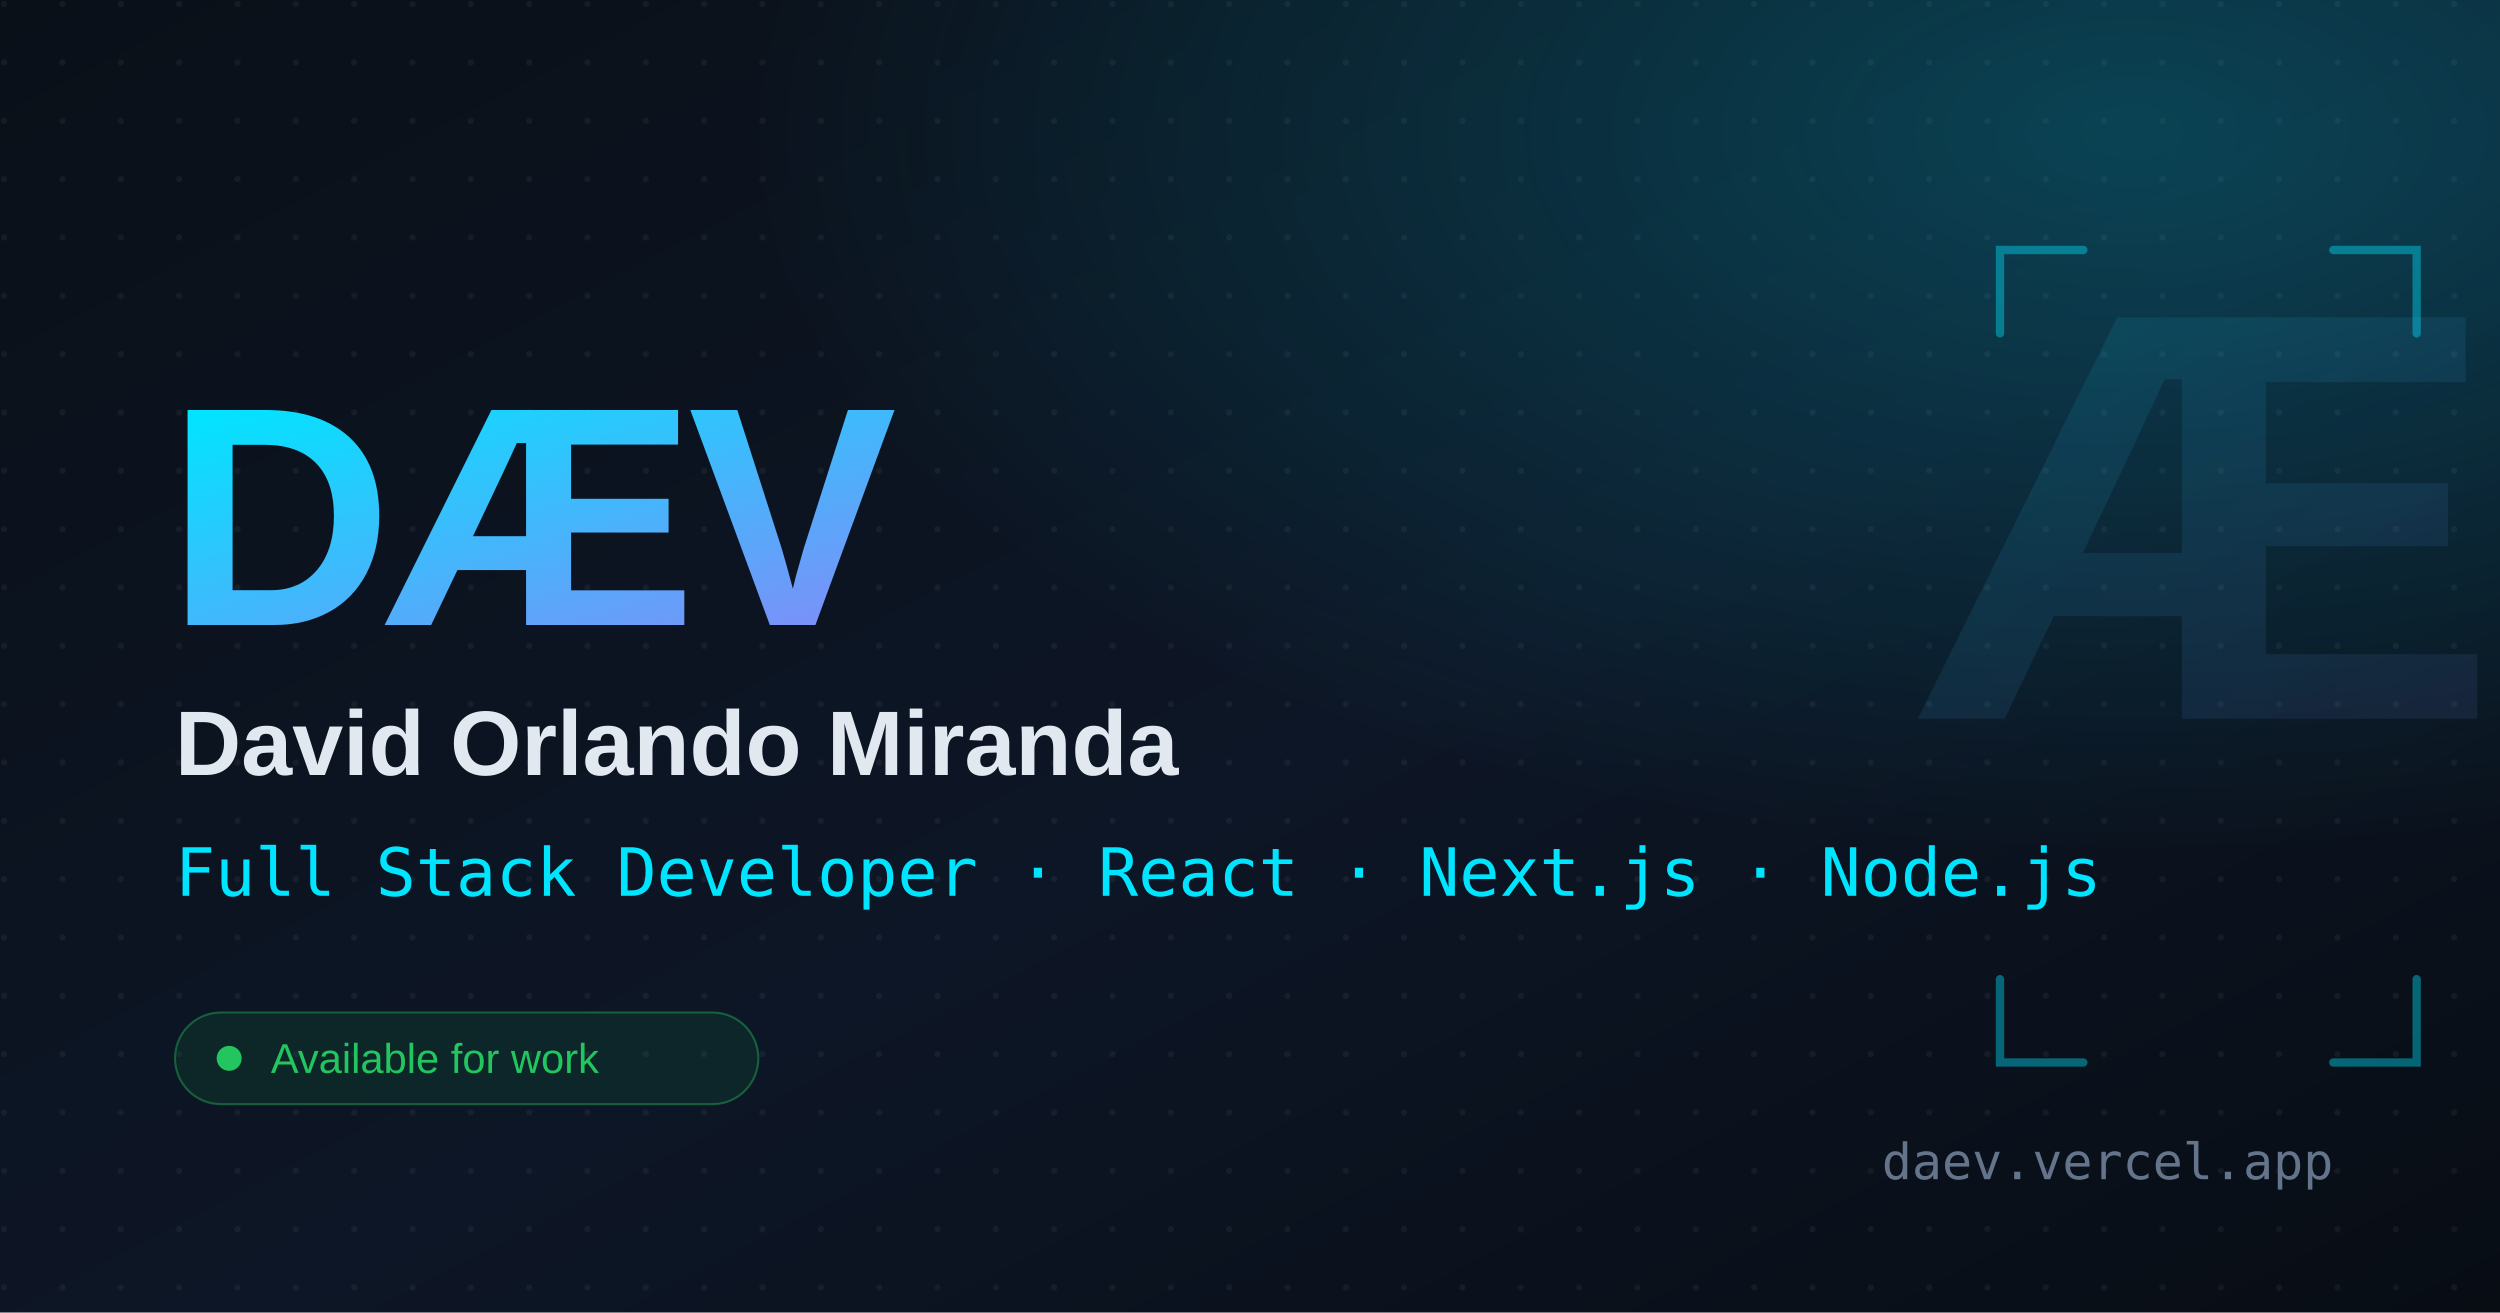
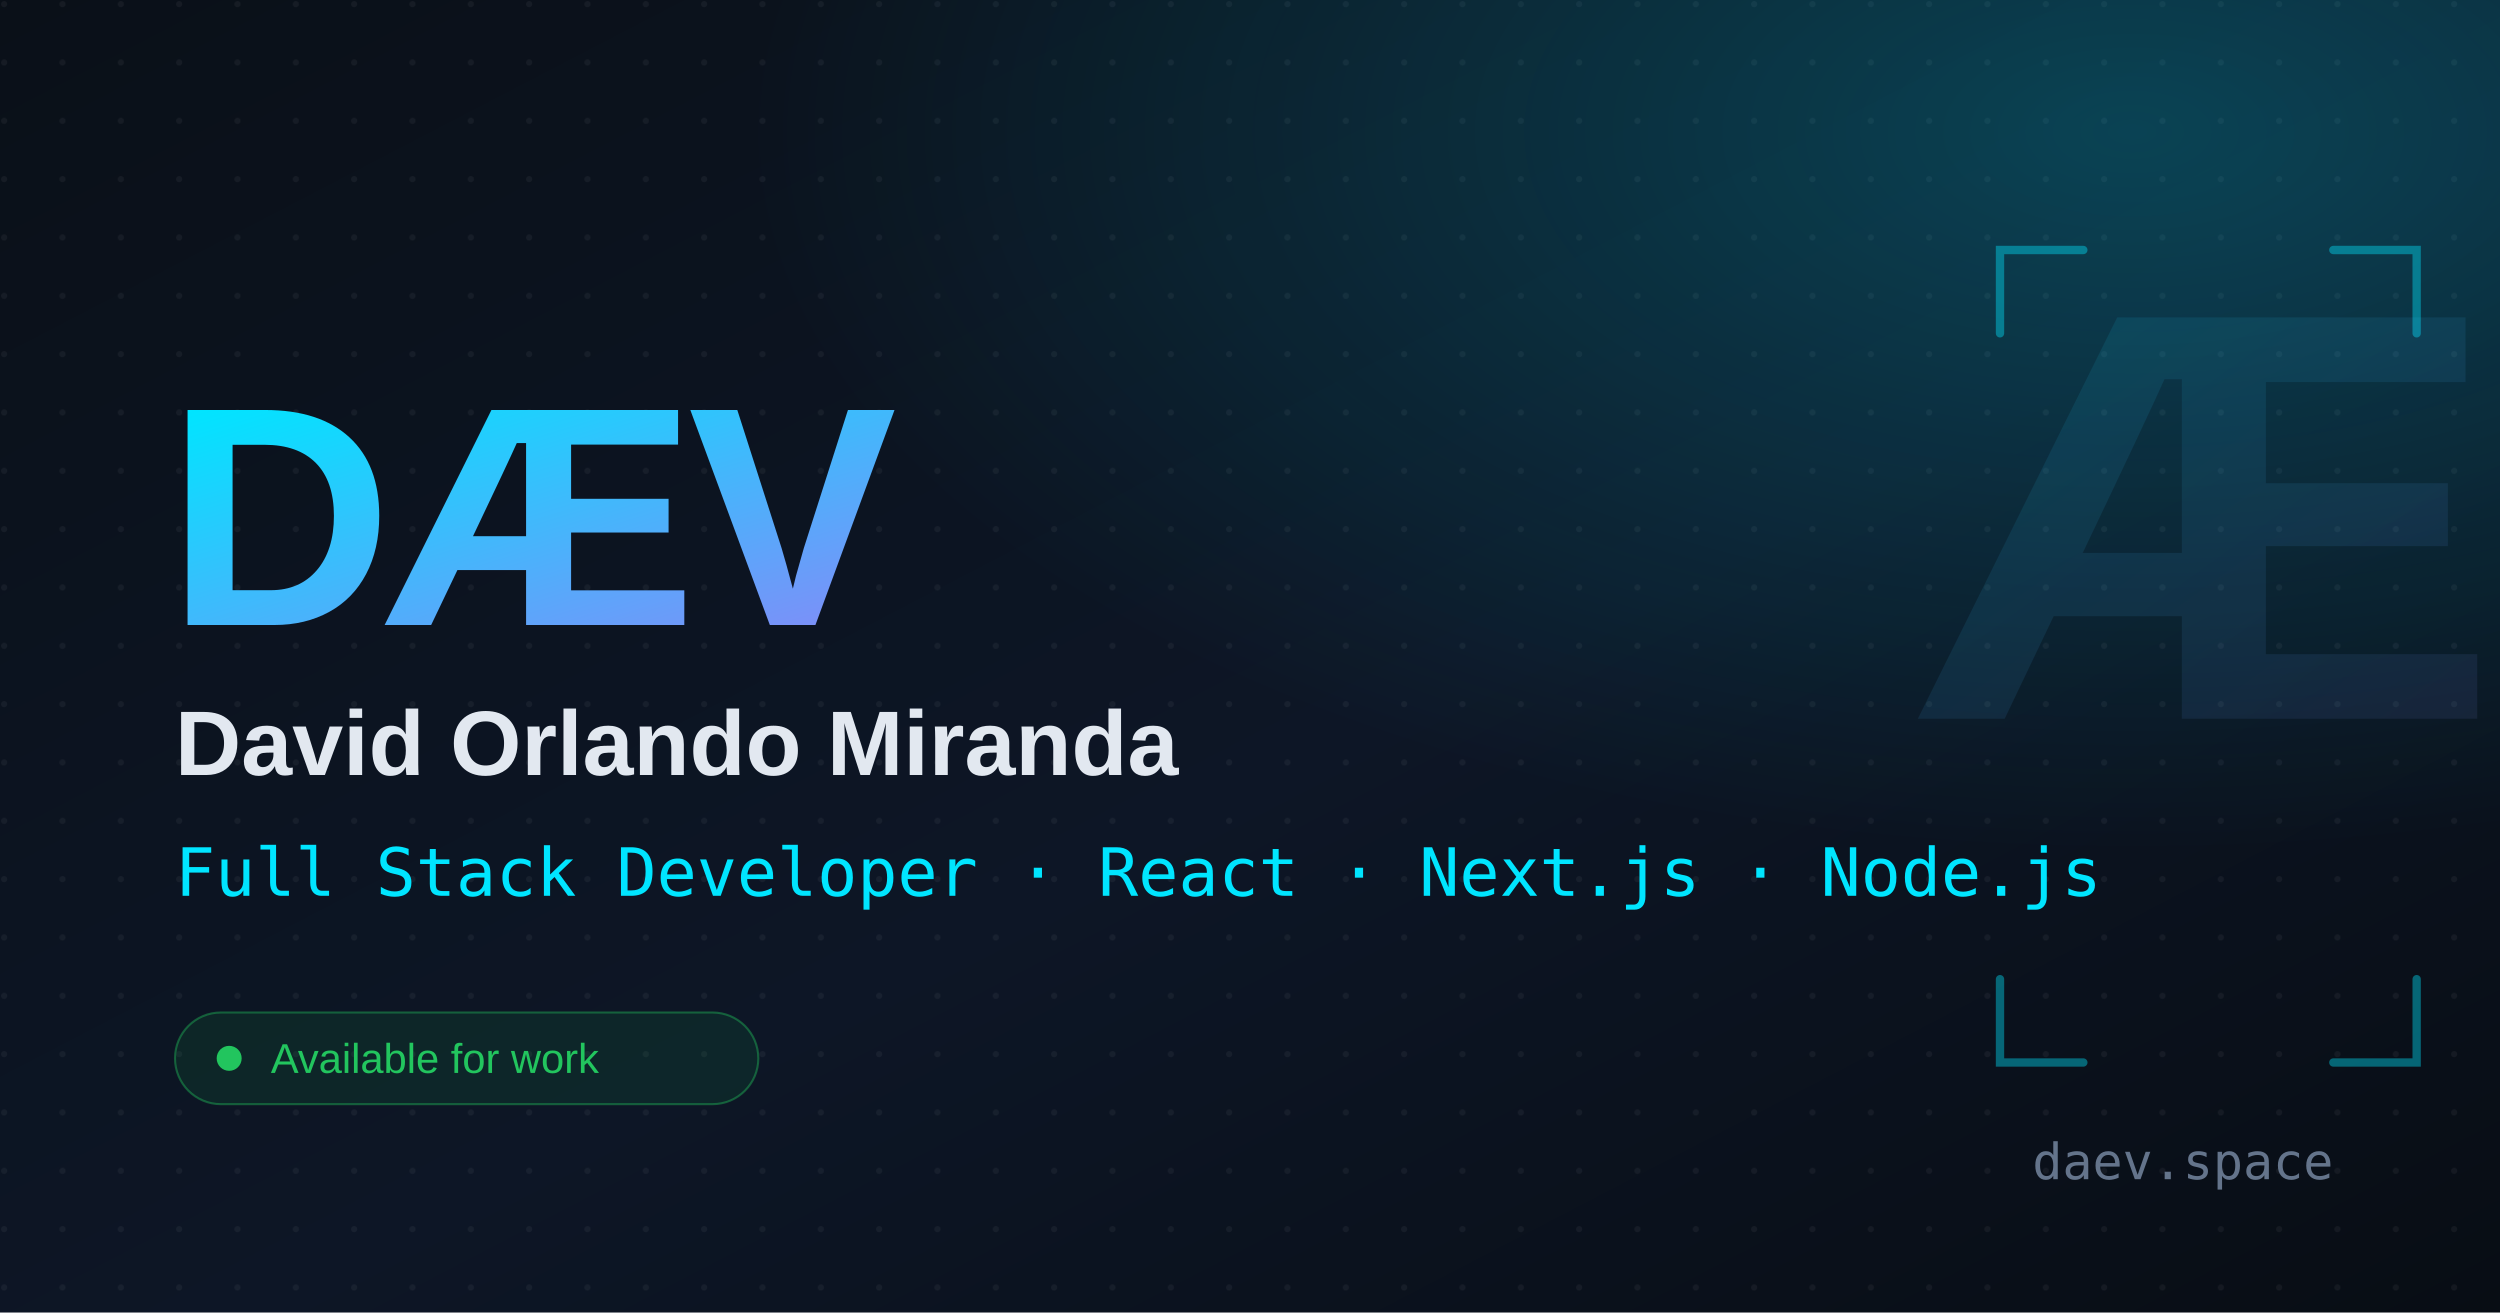
<svg xmlns="http://www.w3.org/2000/svg" width="1200" height="630" viewBox="0 0 1200 630">
  <defs>
    <linearGradient id="bg" x1="0" y1="0" x2="1" y2="1">
      <stop offset="0%" stop-color="#0a1018" />
      <stop offset="55%" stop-color="#0d1626" />
      <stop offset="100%" stop-color="#080d14" />
    </linearGradient>
    <linearGradient id="ae" x1="0" y1="0" x2="1" y2="1">
      <stop offset="0%" stop-color="#00e5ff" />
      <stop offset="100%" stop-color="#818cf8" />
    </linearGradient>
    <radialGradient id="glow" cx="85%" cy="10%" r="55%">
      <stop offset="0%" stop-color="#00e5ff" stop-opacity="0.22" />
      <stop offset="100%" stop-color="#00e5ff" stop-opacity="0" />
    </radialGradient>
    <pattern id="dots" width="28" height="28" patternUnits="userSpaceOnUse">
      <circle cx="2" cy="2" r="1.5" fill="#ffffff" fill-opacity="0.05" />
    </pattern>
  </defs>
  <rect width="1200" height="630" fill="url(#bg)" />
  <rect width="1200" height="630" fill="url(#dots)" />
  <rect width="1200" height="630" fill="url(#glow)" />
  <text x="80" y="300" font-family="'Space Grotesk',Archivo,Arial,sans-serif" font-weight="700" font-size="150" letter-spacing="-4" fill="url(#ae)">DÆV</text>
  <text x="84" y="372" font-family="'Space Grotesk',Archivo,Arial,sans-serif" font-weight="600" font-size="44" fill="#e2e8f0">David Orlando Miranda</text>
  <text x="84" y="430" font-family="'JetBrains Mono',monospace" font-weight="500" font-size="32" fill="#00e5ff">Full Stack Developer · React · Next.js · Node.js</text>
  <g transform="translate(84,486)">
    <rect width="280" height="44" rx="22" fill="#16a34a" fill-opacity="0.12" stroke="#22c55e" stroke-opacity="0.4" />
    <circle cx="26" cy="22" r="6" fill="#22c55e" />
    <text x="46" y="29" font-family="Arial,sans-serif" font-weight="500" font-size="20" fill="#22c55e">Available for work</text>
  </g>
-   <text x="1120" y="566" text-anchor="end" font-family="'JetBrains Mono',monospace" font-size="24" fill="#64748b">daev.vercel.app</text>
+   <text x="1120" y="566" text-anchor="end" font-family="'JetBrains Mono',monospace" font-size="24" fill="#64748b">daev.space</text>
  <path d="M1000 120 h-40 v40 M1120 120 h40 v40 M1000 510 h-40 v-40 M1120 510 h40 v-40" fill="none" stroke="#00e5ff" stroke-width="4" stroke-linecap="round" opacity="0.4" />
  <text x="1060" y="345" text-anchor="middle" font-family="'Space Grotesk',Archivo,Arial,sans-serif" font-weight="700" font-size="280" letter-spacing="-8" fill="url(#ae)" opacity="0.1">Æ</text>
</svg>
